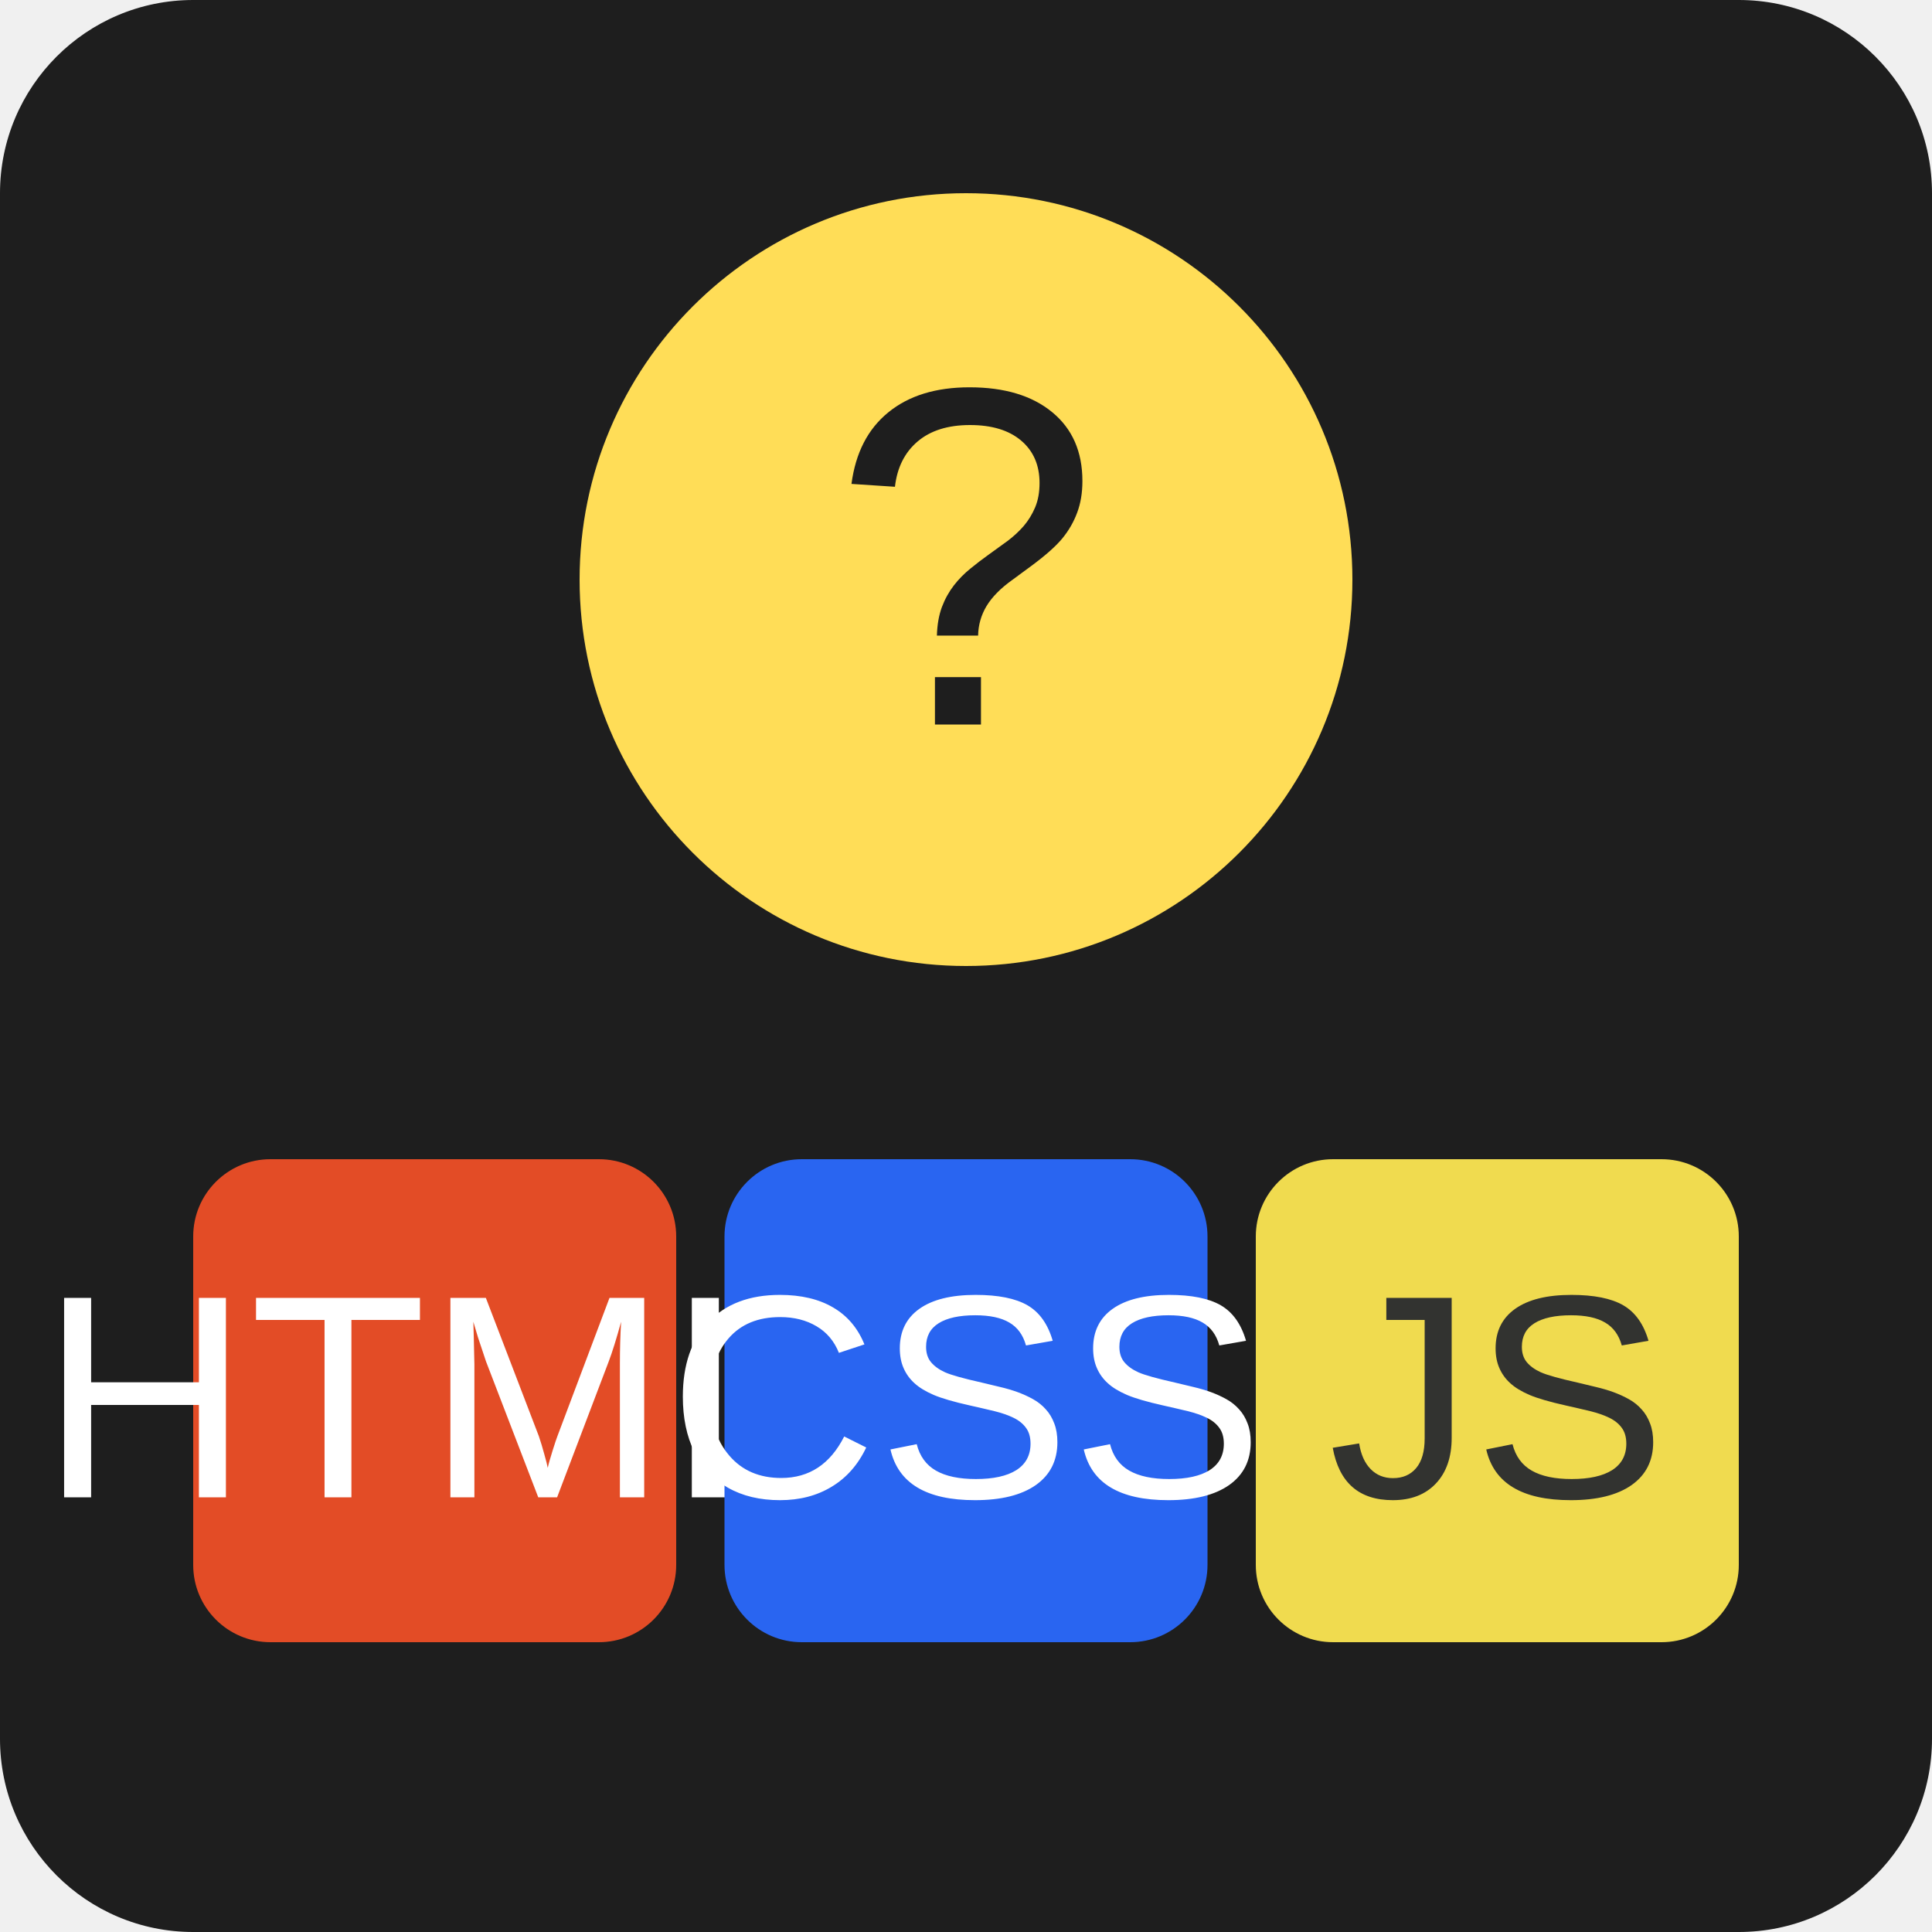
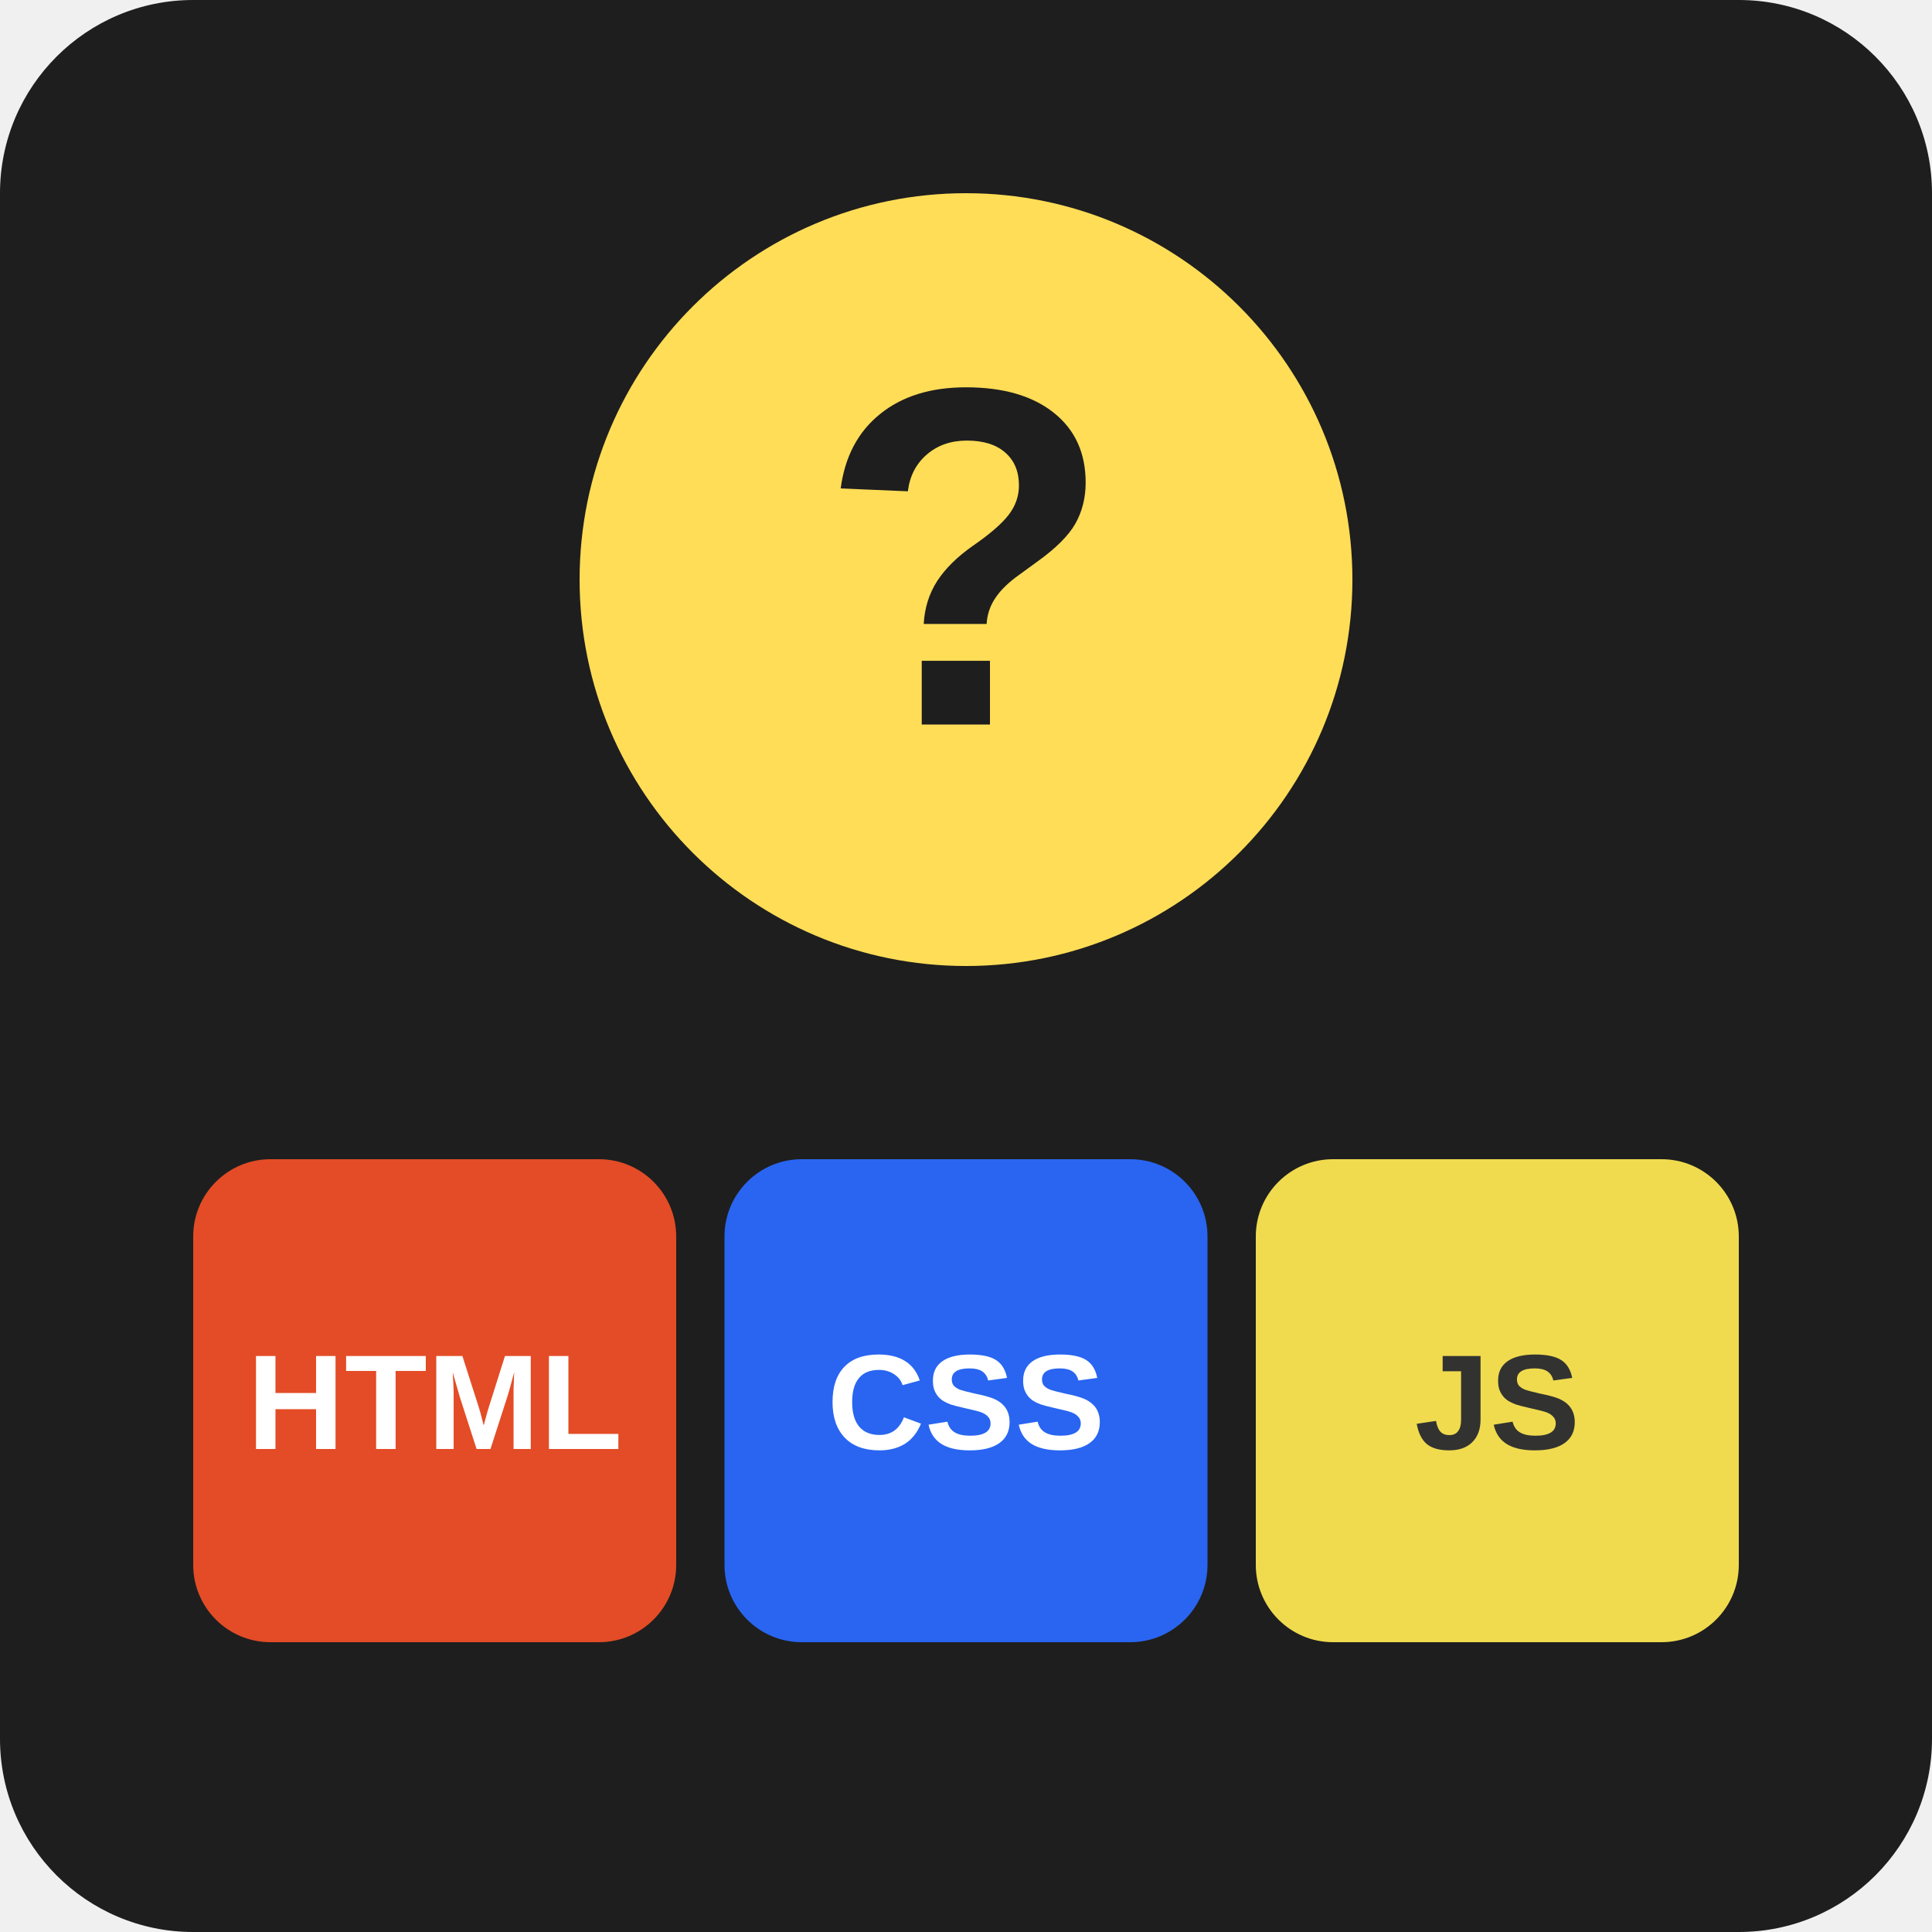
- <svg xmlns="http://www.w3.org/2000/svg" width="200" height="200" viewBox="0 0 200 200">
+ <svg xmlns="http://www.w3.org/2000/svg" width="400" height="400" viewBox="0 0 200 200">
  <rect width="200" height="200" rx="20" ry="20" fill="#1e1e1e" />
  <circle cx="100" cy="60" r="40" fill="#ffdd57" />
-   <text x="100" y="75" text-anchor="middle" fill="#1e1e1e" font-size="50px" font-family="Arial">?</text>
+   <text x="100" y="75" text-anchor="middle" fill="#1e1e1e" font-size="50px" font-family="Arial" font-weight="bold">?</text>
  <rect x="20" y="120" width="50" height="50" rx="8" ry="8" fill="#e34c26" />
-   <text x="45" y="155" text-anchor="middle" fill="#ffffff" font-size="30px" font-family="Arial">HTML</text>
+   <text x="45" y="150" text-anchor="middle" fill="#ffffff" font-size="14px" font-family="Arial" font-weight="bold">HTML</text>
  <rect x="75" y="120" width="50" height="50" rx="8" ry="8" fill="#2965f1" />
-   <text x="100" y="155" text-anchor="middle" fill="#ffffff" font-size="30px" font-family="Arial">CSS</text>
+   <text x="100" y="150" text-anchor="middle" fill="#ffffff" font-size="14px" font-family="Arial" font-weight="bold">CSS</text>
  <rect x="130" y="120" width="50" height="50" rx="8" ry="8" fill="#f0db4f" />
-   <text x="155" y="155" text-anchor="middle" fill="#323330" font-size="30px" font-family="Arial">JS</text>
+   <text x="155" y="150" text-anchor="middle" fill="#323330" font-size="14px" font-family="Arial" font-weight="bold">JS</text>
</svg>
